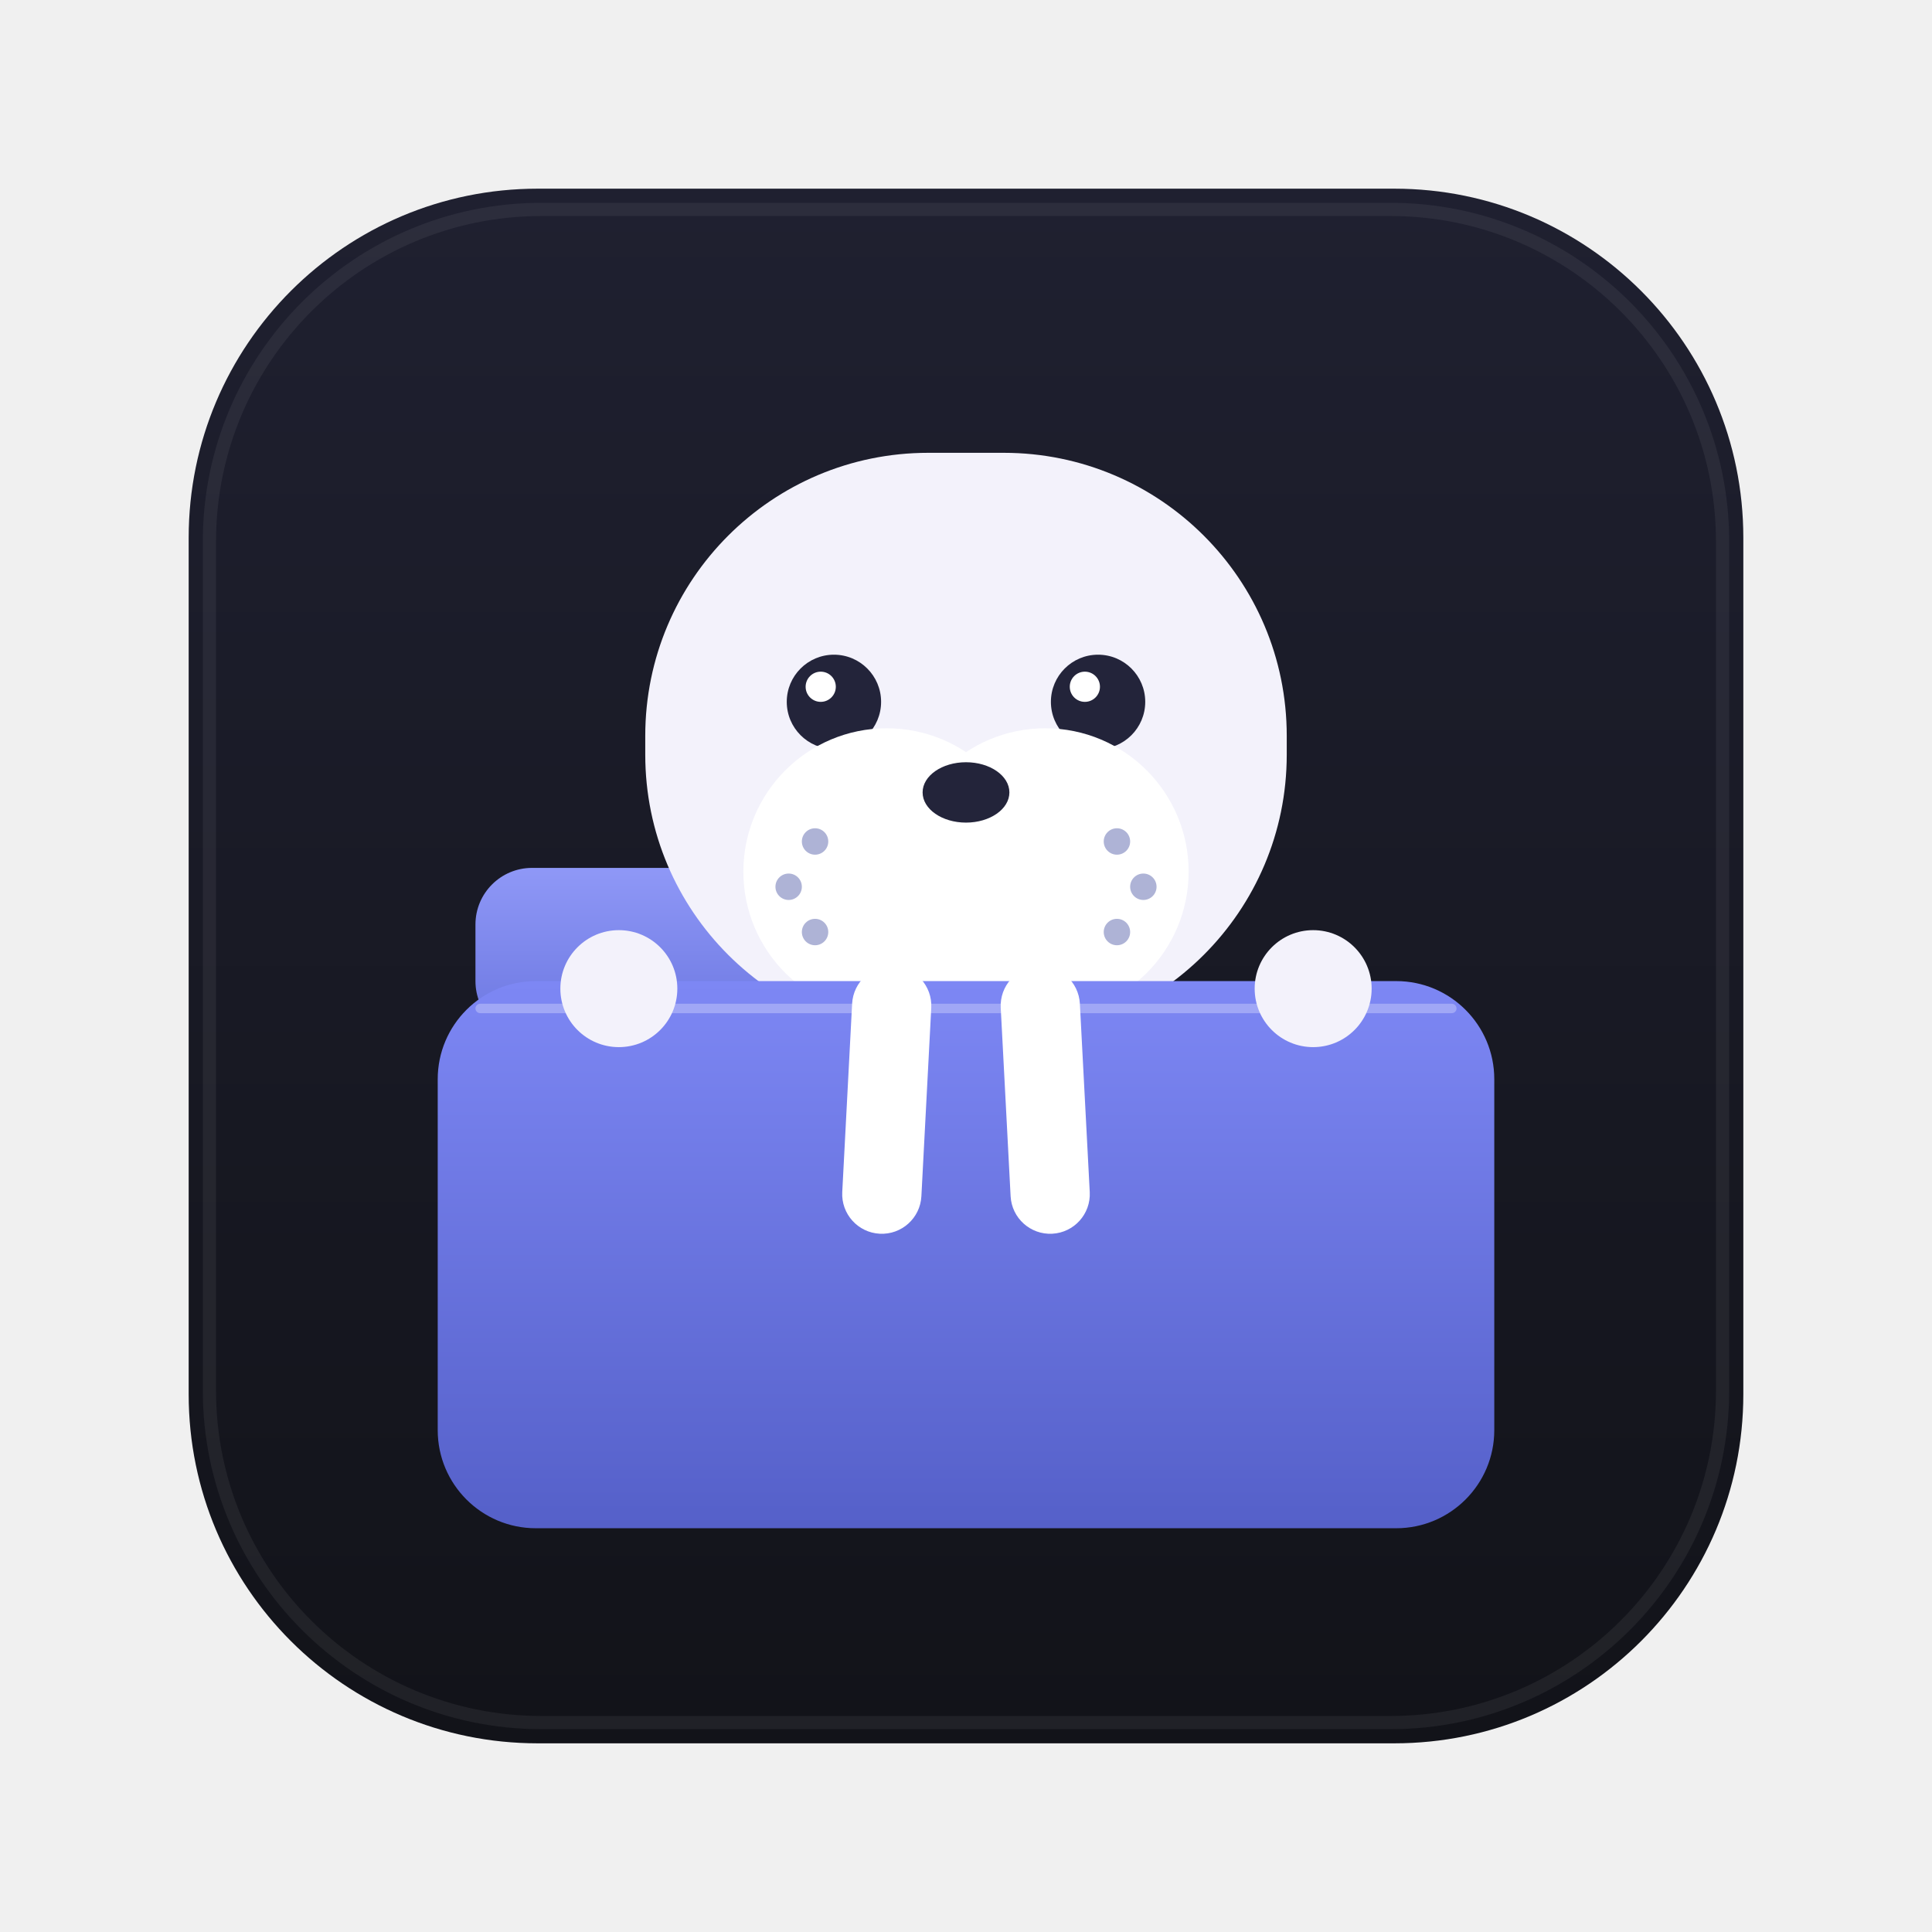
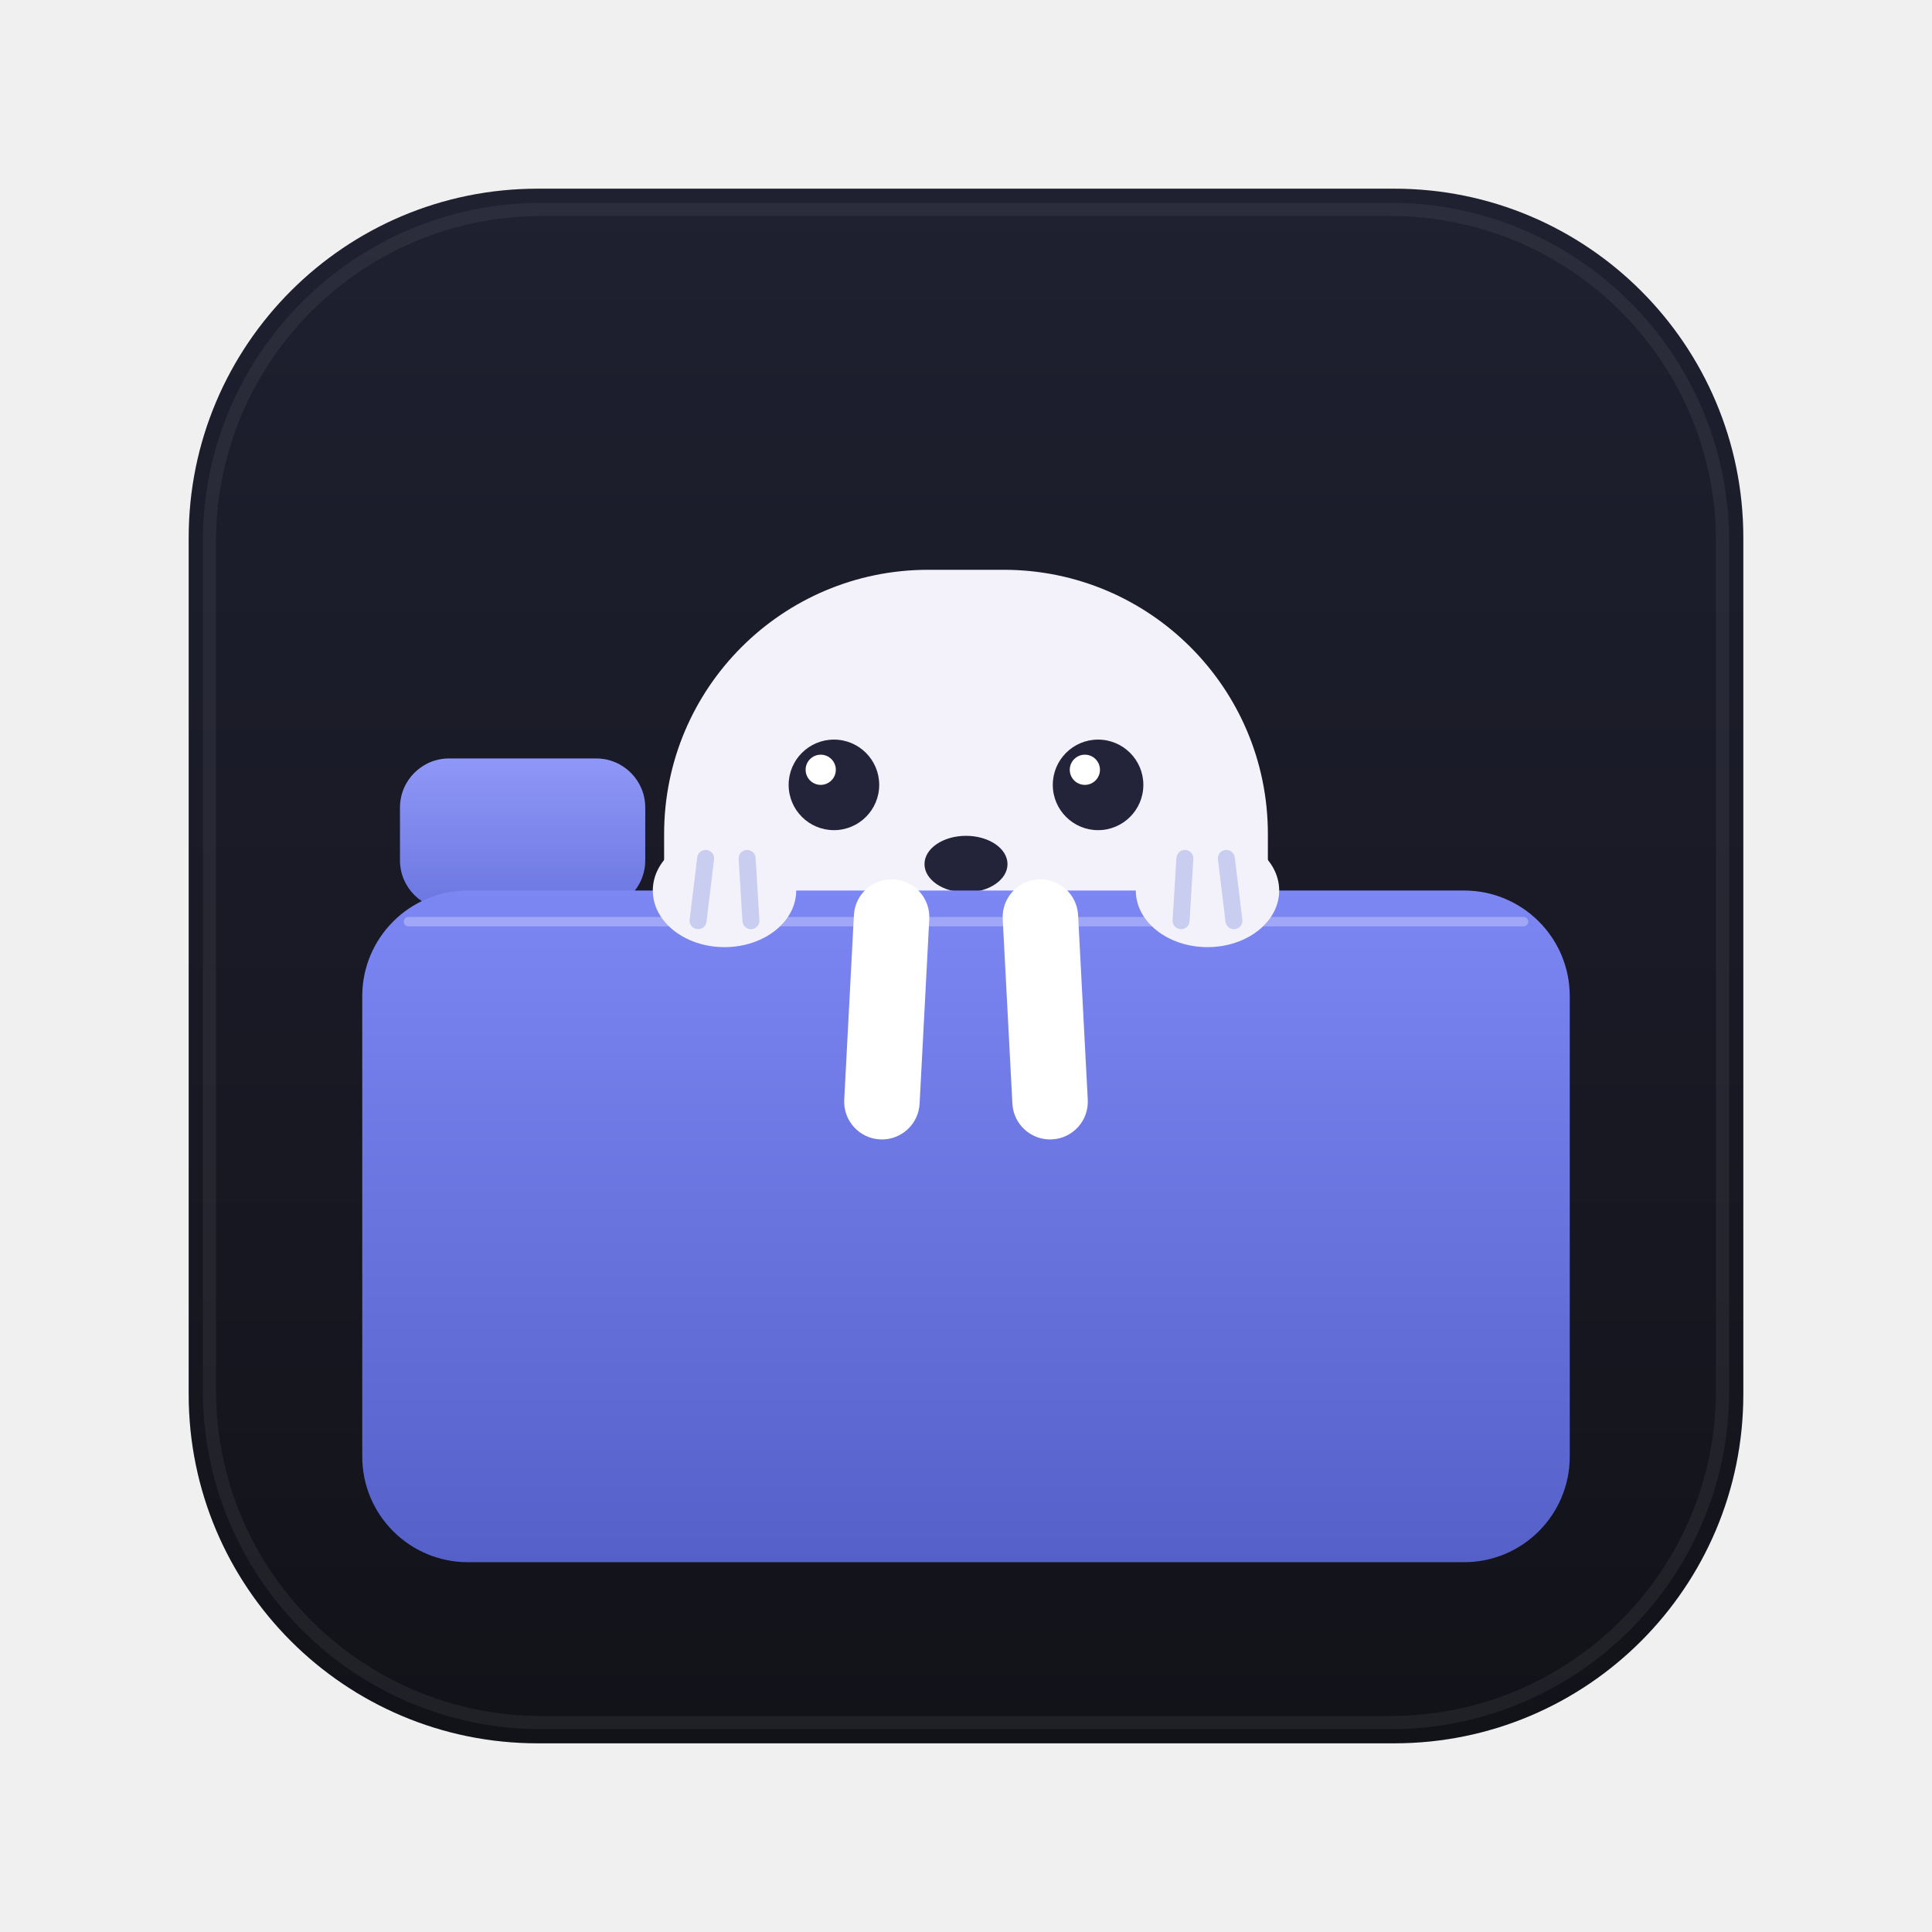
<svg xmlns="http://www.w3.org/2000/svg" width="1024" height="1024" viewBox="0 0 1024 1024">
  <defs>
    <linearGradient id="tile" x1="0" y1="0" x2="0" y2="1">
      <stop offset="0" stop-color="#1f2030" />
      <stop offset="1" stop-color="#121319" />
    </linearGradient>
    <linearGradient id="folder" x1="0" y1="0" x2="0" y2="1">
      <stop offset="0" stop-color="#7d87f4" />
      <stop offset="1" stop-color="#5560c9" />
    </linearGradient>
    <linearGradient id="tab" x1="0" y1="0" x2="0" y2="1">
      <stop offset="0" stop-color="#8f98f7" />
      <stop offset="1" stop-color="#6b76e0" />
    </linearGradient>
  </defs>
  <rect x="100" y="100" width="824" height="824" rx="185" fill="url(#tile)" />
  <rect x="111" y="111" width="802" height="802" rx="176" fill="none" stroke="#ffffff" stroke-opacity="0.06" stroke-width="7" />
-   <rect x="252" y="460" width="240" height="90" rx="30" fill="url(#tab)" />
+   <rect x="212" y="402" width="130" height="80" rx="26" fill="url(#tab)" />
  <g>
-     <rect x="342" y="240" width="340" height="310" rx="150" fill="#f3f2fb" />
-     <circle cx="442" cy="372" r="25" fill="#23243a" />
-     <circle cx="582" cy="372" r="25" fill="#23243a" />
-     <circle cx="435" cy="364" r="8" fill="#ffffff" />
-     <circle cx="575" cy="364" r="8" fill="#ffffff" />
-     <circle cx="470" cy="462" r="76" fill="#ffffff" />
-     <circle cx="554" cy="462" r="76" fill="#ffffff" />
-     <ellipse cx="512" cy="420" rx="23" ry="16" fill="#23243a" />
-     <circle cx="432" cy="446" r="7" fill="#aeb3d6" />
-     <circle cx="418" cy="470" r="7" fill="#aeb3d6" />
-     <circle cx="432" cy="494" r="7" fill="#aeb3d6" />
-     <circle cx="592" cy="446" r="7" fill="#aeb3d6" />
-     <circle cx="606" cy="470" r="7" fill="#aeb3d6" />
-     <circle cx="592" cy="494" r="7" fill="#aeb3d6" />
+     <rect x="352" y="302" width="320" height="300" rx="140" fill="#f3f2fb" />
+     <circle cx="442" cy="416" r="24" fill="#23243a" />
+     <circle cx="582" cy="416" r="24" fill="#23243a" />
+     <circle cx="435" cy="408" r="8" fill="#ffffff" />
+     <circle cx="575" cy="408" r="8" fill="#ffffff" />
+     <ellipse cx="512" cy="458" rx="22" ry="15" fill="#23243a" />
  </g>
-   <rect x="232" y="520" width="560" height="290" rx="52" fill="url(#folder)" />
-   <rect x="252" y="532" width="520" height="5" rx="2.5" fill="#ffffff" fill-opacity="0.28" />
-   <rect x="449" y="512" width="42" height="142" rx="21" fill="#ffffff" transform="rotate(3 470 583)" />
-   <rect x="533" y="512" width="42" height="142" rx="21" fill="#ffffff" transform="rotate(-3 554 583)" />
-   <circle cx="328" cy="524" r="31" fill="#f3f2fb" />
-   <circle cx="696" cy="524" r="31" fill="#f3f2fb" />
+   <rect x="192" y="472" width="640" height="356" rx="56" fill="url(#folder)" />
+   <rect x="214" y="486" width="596" height="5" rx="2.5" fill="#ffffff" fill-opacity="0.28" />
+   <rect x="450" y="466" width="40" height="138" rx="20" fill="#ffffff" transform="rotate(3 470 535)" />
+   <rect x="534" y="466" width="40" height="138" rx="20" fill="#ffffff" transform="rotate(-3 554 535)" />
+   <g>
+     <ellipse cx="384" cy="472" rx="38" ry="30" fill="#f3f2fb" />
+     <path d="M 374 455 L 370 488" stroke="#c9cdf0" stroke-width="9" stroke-linecap="round" fill="none" />
+     <path d="M 396 455 L 398 488" stroke="#c9cdf0" stroke-width="9" stroke-linecap="round" fill="none" />
+   </g>
+   <g>
+     <ellipse cx="640" cy="472" rx="38" ry="30" fill="#f3f2fb" />
+     <path d="M 628 455 L 626 488" stroke="#c9cdf0" stroke-width="9" stroke-linecap="round" fill="none" />
+     <path d="M 650 455 L 654 488" stroke="#c9cdf0" stroke-width="9" stroke-linecap="round" fill="none" />
+   </g>
</svg>
